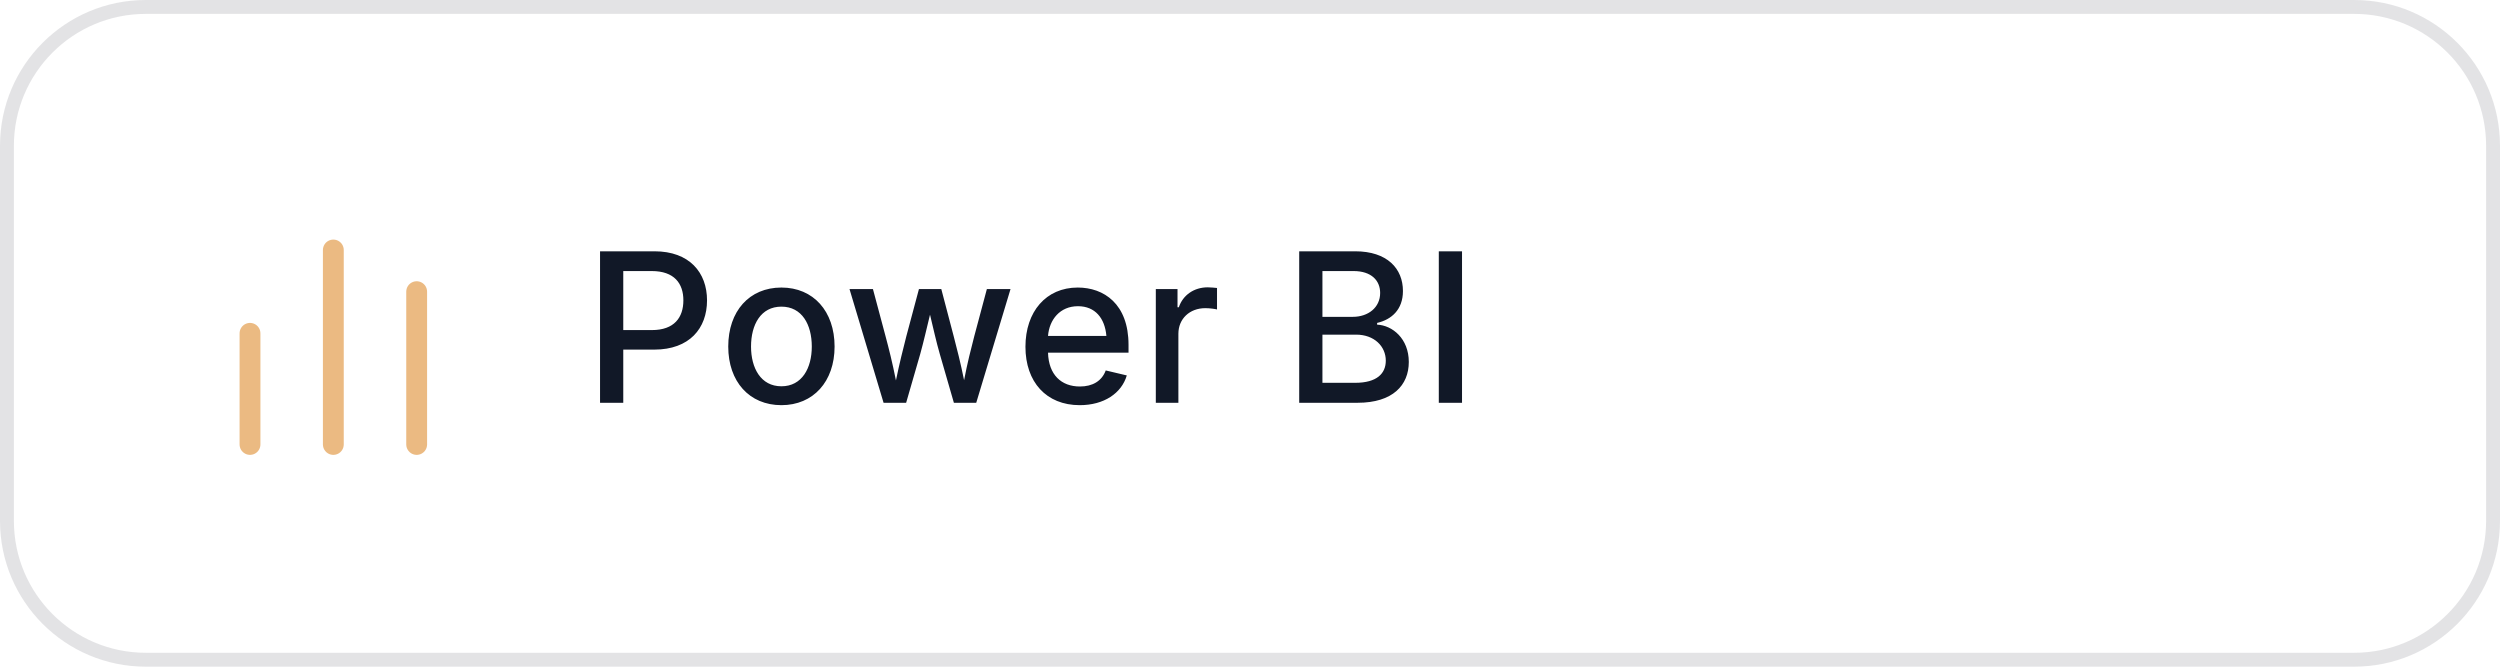
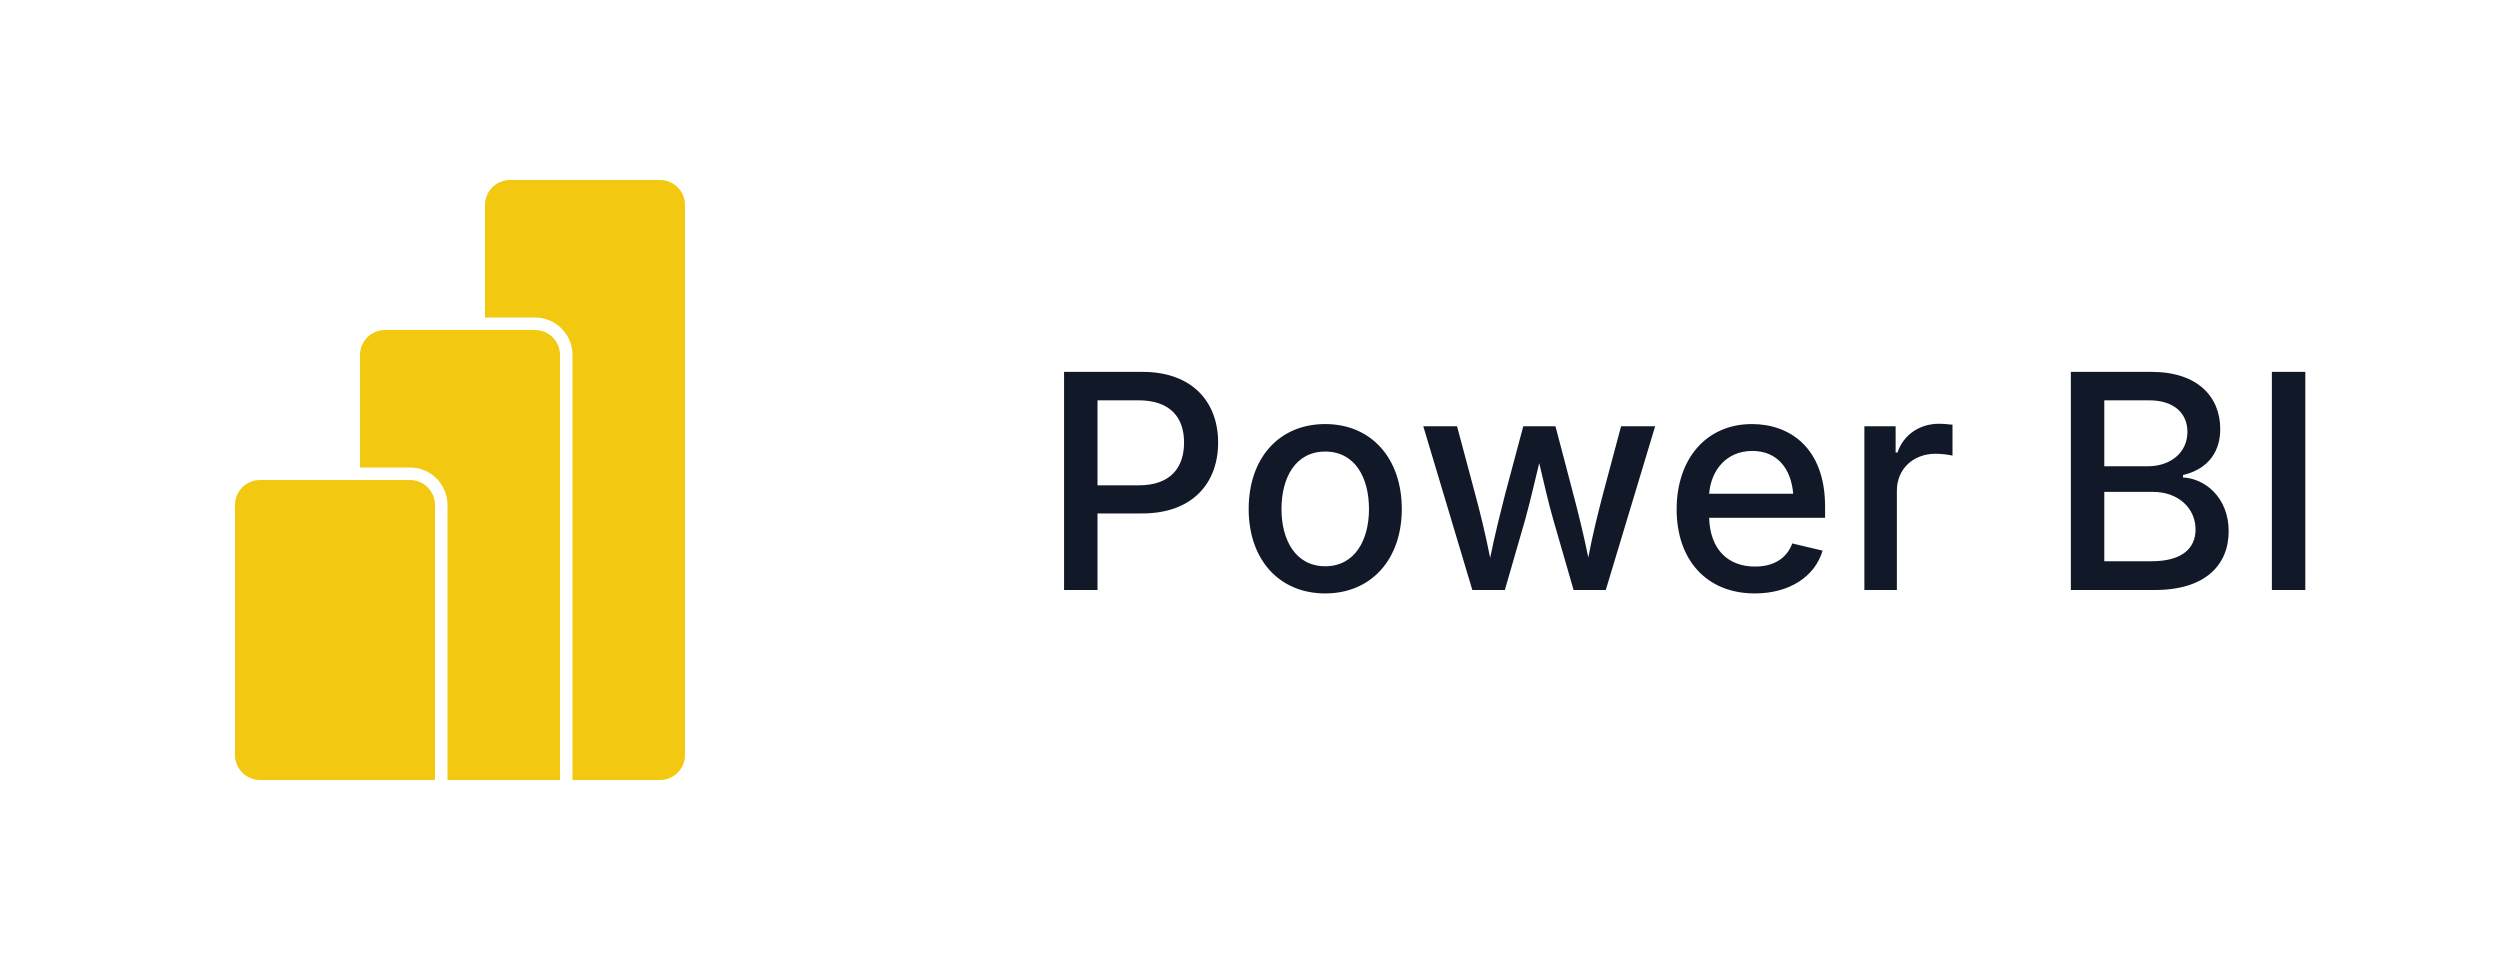
- <svg xmlns="http://www.w3.org/2000/svg" viewBox="0 0 180 48" role="img" aria-label="Power BI">
-   <rect x="0.5" y="0.5" width="179" height="47" rx="10" fill="none" stroke="#111827" stroke-opacity="0.12" />
-   <g stroke="#D97706" stroke-opacity="0.5" stroke-width="1.5" stroke-linecap="round">
-     <line x1="18" y1="32" x2="18" y2="24" />
-     <line x1="24" y1="32" x2="24" y2="18" />
-     <line x1="30" y1="32" x2="30" y2="21" />
+ <svg xmlns="http://www.w3.org/2000/svg" viewBox="0 0 125 48" role="img" aria-label="Power BI">
+   <g transform="translate(8,9) scale(1.25)">
+     <path d="M10 12a1 1 0 0 1 1 1v11H4a1 1 0 0 1-1-1V13a1 1 0 0 1 1-1h6Zm-2-.5V7a1 1 0 0 1 1-1h6a1 1 0 0 1 1 1v17h-4.5V13a1.5 1.5 0 0 0-1.5-1.5H8Zm5-6V1a1 1 0 0 1 1-1h6a1 1 0 0 1 1 1v22a1 1 0 0 1-1 1h-3.5V7A1.5 1.5 0 0 0 15 5.5h-2Z" fill="#F2C811" />
  </g>
-   <text x="42" y="29" font-family="Inter, system-ui, -apple-system, Segoe UI, Roboto, sans-serif" font-size="15" font-weight="500" letter-spacing="0.2" fill="#111827">Power BI</text>
+   <text x="52" y="29.5" font-family="Inter, system-ui, -apple-system, 'Segoe UI', Roboto, sans-serif" font-size="15" font-weight="500" letter-spacing="0.2" fill="#111827">Power BI</text>
</svg>
